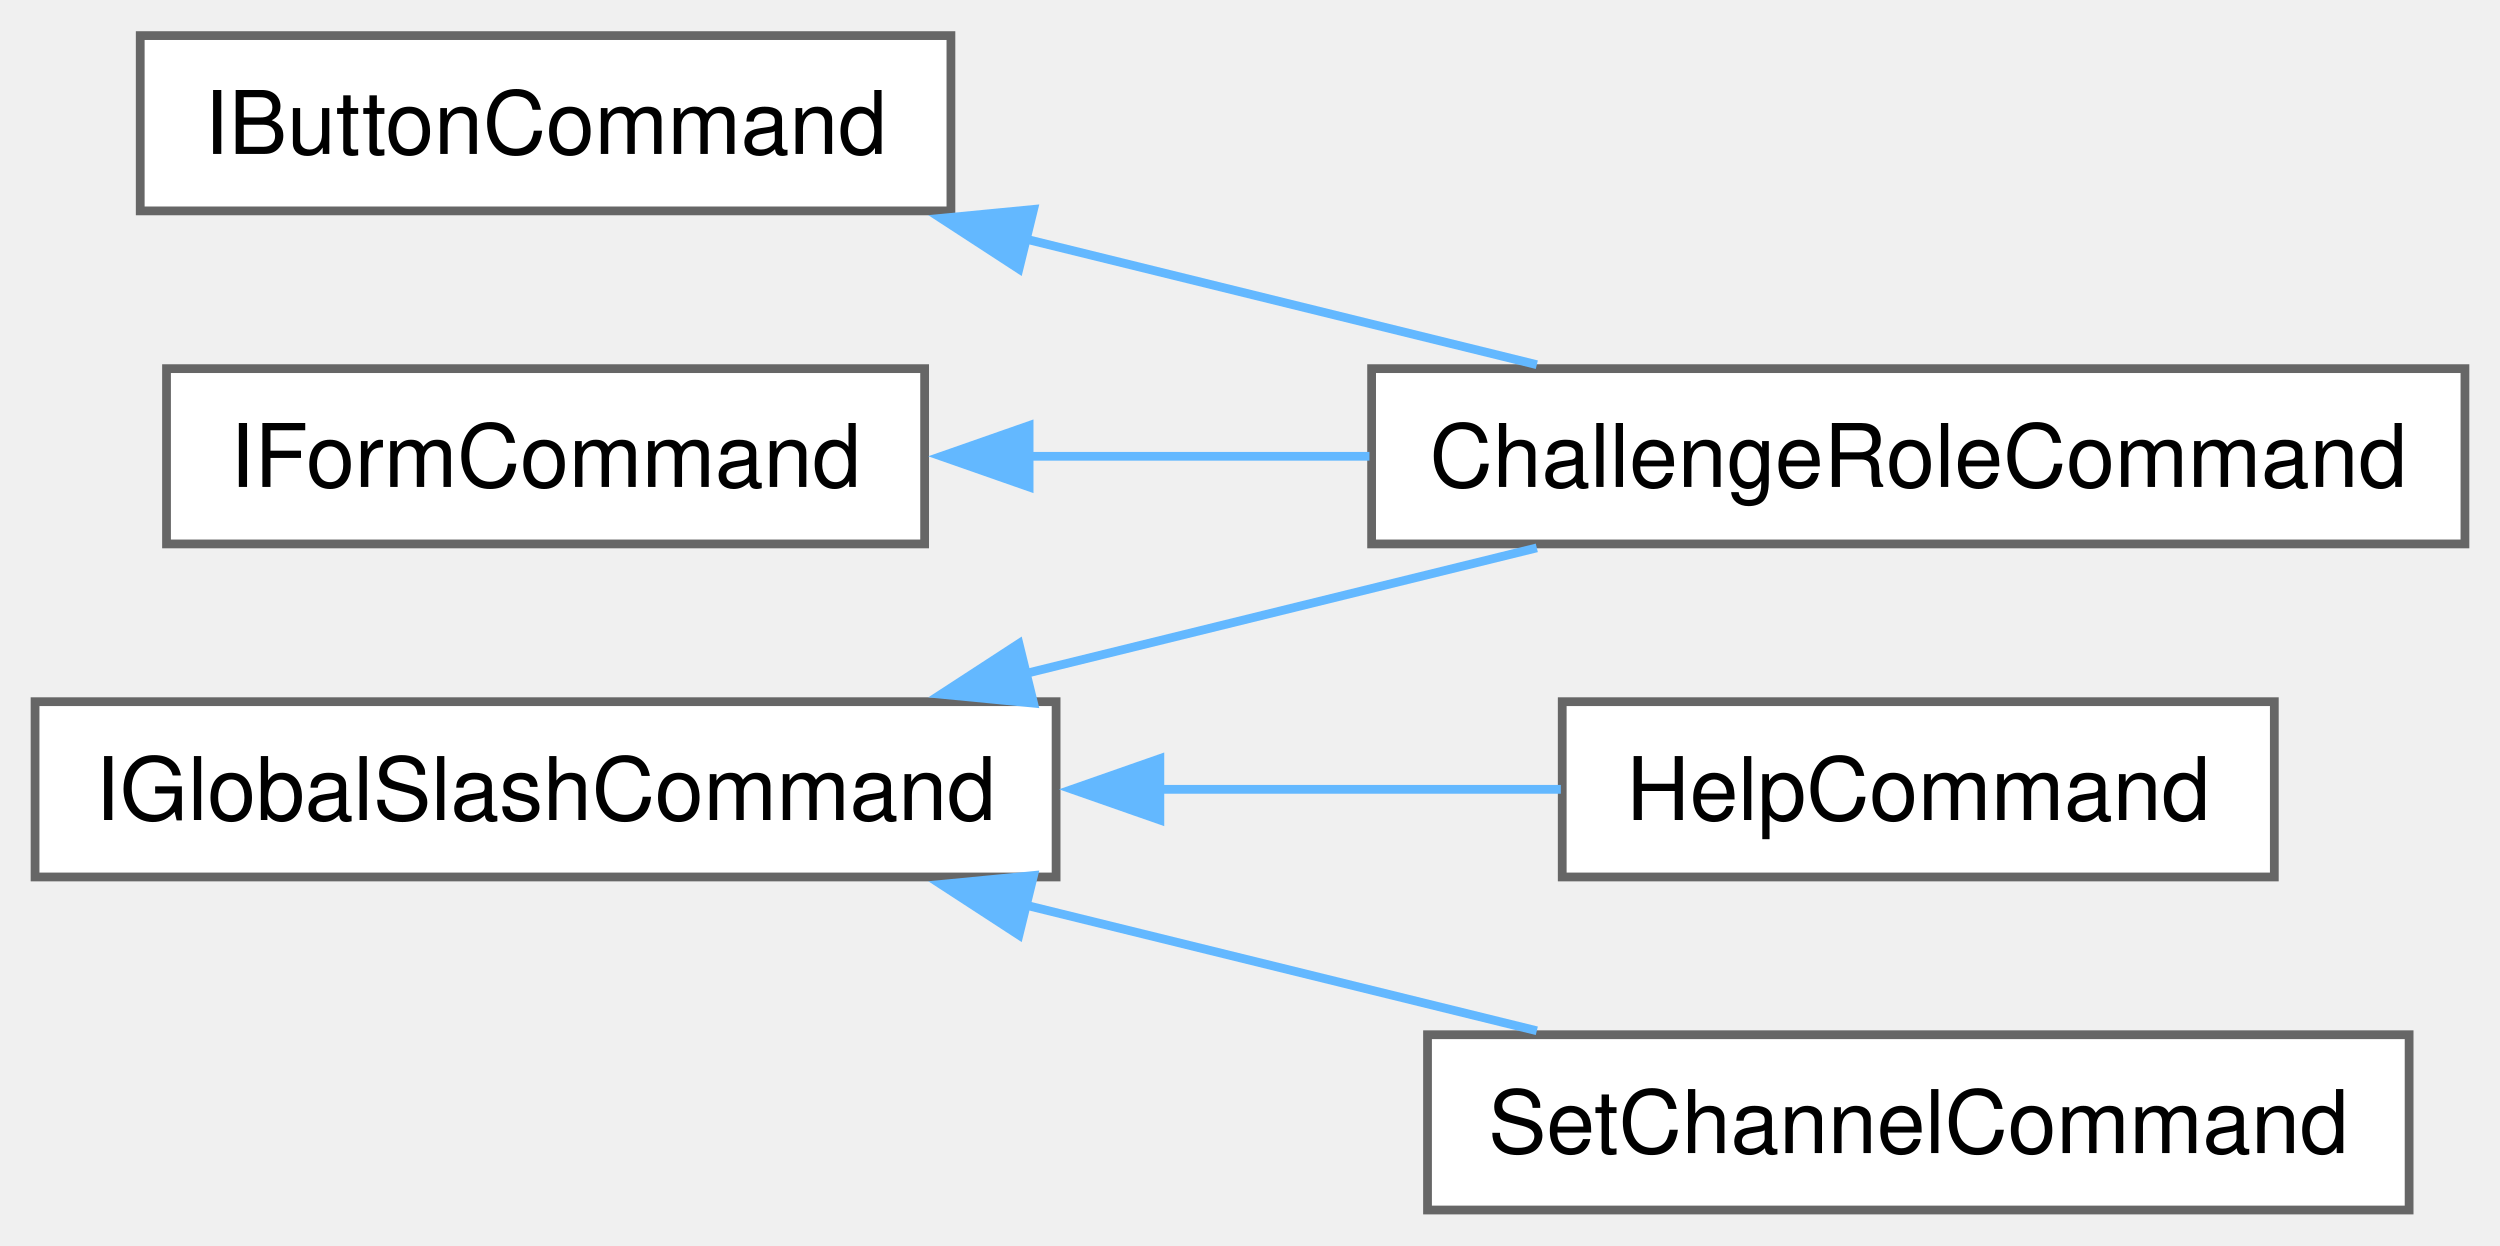
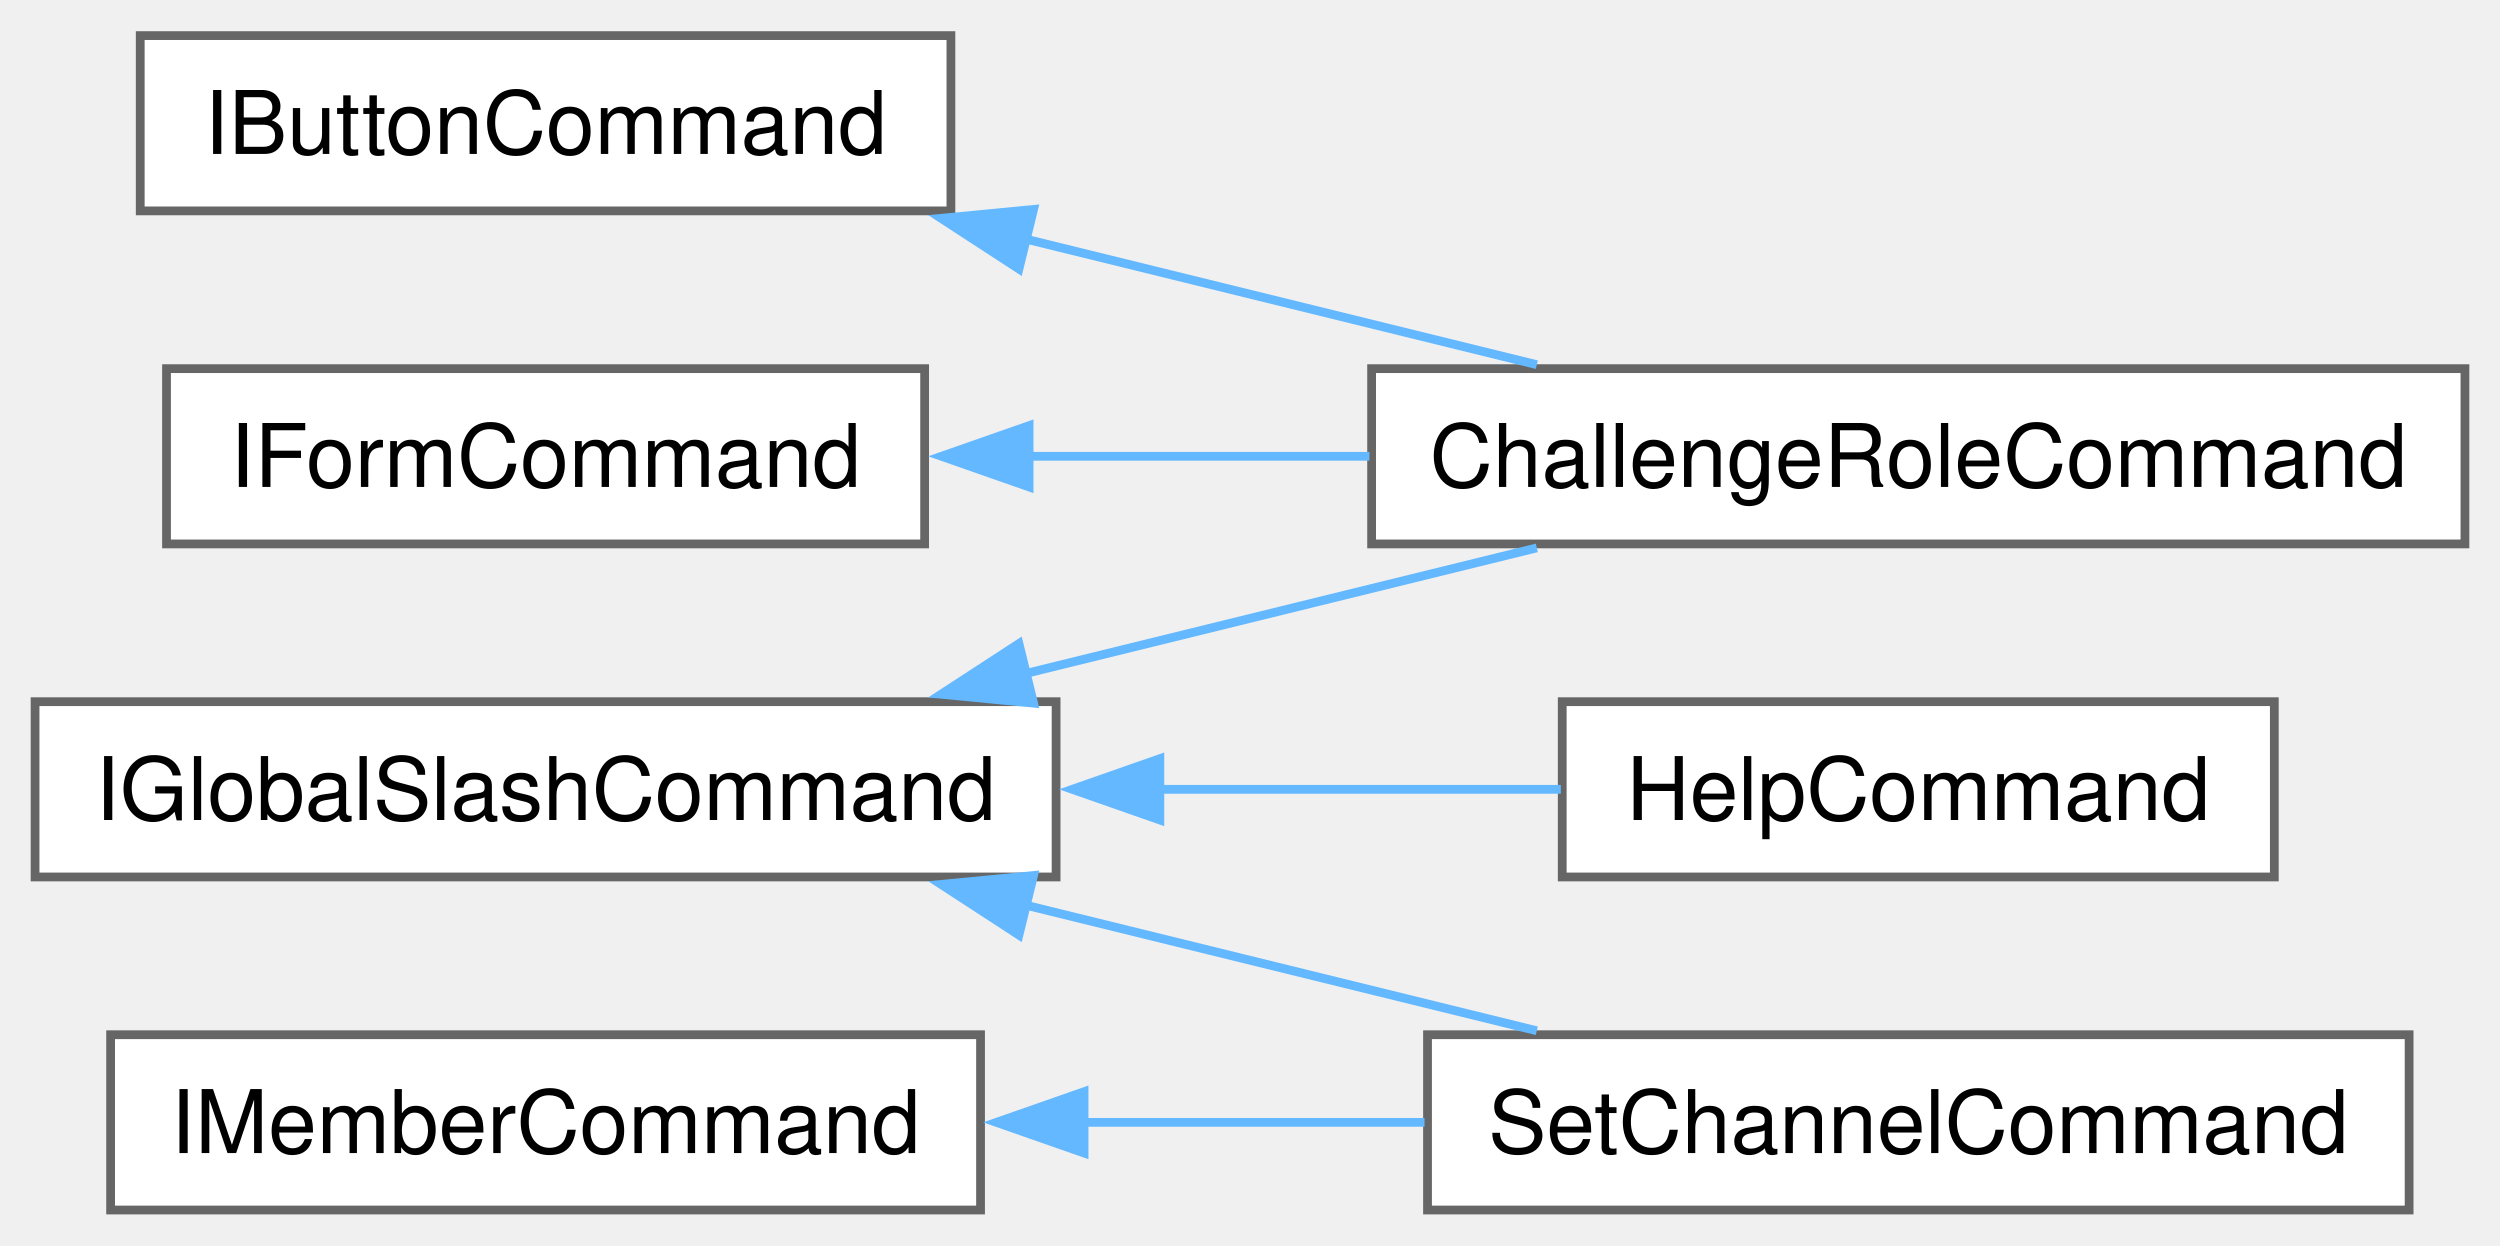
<svg xmlns="http://www.w3.org/2000/svg" xmlns:xlink="http://www.w3.org/1999/xlink" width="285pt" height="142pt" viewBox="0.00 0.00 285.25 142.00">
  <g id="graph0" class="graph" transform="scale(1 1) rotate(0) translate(4 138)">
    <g id="Node000000" class="node">
      <g id="a_Node000000">
        <a xlink:href="classIButtonCommand.html" target="_top" xlink:title=" ">
          <polygon fill="white" stroke="#666666" points="104.5,-134 12,-134 12,-114 104.5,-114 104.5,-134" />
          <text text-anchor="middle" x="58.25" y="-120.5" font-family="Helvetica,sans-Serif" font-size="10.00">IButtonCommand</text>
        </a>
      </g>
    </g>
    <g id="Node000001" class="node">
      <g id="a_Node000001">
        <a xlink:href="classChallengeRoleCommand.html" target="_top" xlink:title=" ">
          <polygon fill="white" stroke="#666666" points="277.25,-96 152.5,-96 152.5,-76 277.25,-76 277.25,-96" />
          <text text-anchor="middle" x="214.88" y="-82.5" font-family="Helvetica,sans-Serif" font-size="10.00">ChallengeRoleCommand</text>
        </a>
      </g>
    </g>
    <g id="edge1_Node000000_Node000001" class="edge">
      <g id="a_edge1_Node000000_Node000001">
        <a xlink:title=" ">
          <path fill="none" stroke="#63b8ff" d="M112.89,-110.82C132.02,-106.12 153.29,-100.89 171.35,-96.45" />
          <polygon fill="#63b8ff" stroke="#63b8ff" points="112.26,-107.37 103.38,-113.15 113.93,-114.17 112.26,-107.37" />
        </a>
      </g>
    </g>
    <g id="Node000002" class="node">
      <g id="a_Node000002">
        <a xlink:href="classIFormCommand.html" target="_top" xlink:title=" ">
          <polygon fill="white" stroke="#666666" points="101.5,-96 15,-96 15,-76 101.5,-76 101.5,-96" />
          <text text-anchor="middle" x="58.25" y="-82.5" font-family="Helvetica,sans-Serif" font-size="10.00">IFormCommand</text>
        </a>
      </g>
    </g>
    <g id="edge2_Node000002_Node000001" class="edge">
      <g id="a_edge2_Node000002_Node000001">
        <a xlink:title=" ">
          <path fill="none" stroke="#63b8ff" d="M113.19,-86C125.8,-86 139.33,-86 152.25,-86" />
          <polygon fill="#63b8ff" stroke="#63b8ff" points="113.42,-82.5 103.42,-86 113.42,-89.5 113.42,-82.5" />
        </a>
      </g>
    </g>
    <g id="Node000003" class="node">
      <g id="a_Node000003">
        <a xlink:href="classIGlobalSlashCommand.html" target="_top" xlink:title=" ">
          <polygon fill="white" stroke="#666666" points="116.5,-58 0,-58 0,-38 116.5,-38 116.5,-58" />
          <text text-anchor="middle" x="58.25" y="-44.5" font-family="Helvetica,sans-Serif" font-size="10.00">IGlobalSlashCommand</text>
        </a>
      </g>
    </g>
    <g id="edge3_Node000003_Node000001" class="edge">
      <g id="a_edge3_Node000003_Node000001">
        <a xlink:title=" ">
          <path fill="none" stroke="#63b8ff" d="M112.89,-61.18C132.02,-65.88 153.29,-71.11 171.35,-75.55" />
          <polygon fill="#63b8ff" stroke="#63b8ff" points="113.93,-57.83 103.38,-58.85 112.26,-64.63 113.93,-57.83" />
        </a>
      </g>
    </g>
    <g id="Node000004" class="node">
      <g id="a_Node000004">
        <a xlink:href="classHelpCommand.html" target="_top" xlink:title=" ">
          <polygon fill="white" stroke="#666666" points="255.5,-58 174.25,-58 174.25,-38 255.5,-38 255.5,-58" />
          <text text-anchor="middle" x="214.88" y="-44.5" font-family="Helvetica,sans-Serif" font-size="10.00">HelpCommand</text>
        </a>
      </g>
    </g>
    <g id="edge4_Node000003_Node000004" class="edge">
      <g id="a_edge4_Node000003_Node000004">
        <a xlink:title=" ">
          <path fill="none" stroke="#63b8ff" d="M128.15,-48C143.88,-48 160.07,-48 174.09,-48" />
          <polygon fill="#63b8ff" stroke="#63b8ff" points="128.34,-44.5 118.34,-48 128.34,-51.5 128.34,-44.5" />
        </a>
      </g>
    </g>
    <g id="Node000005" class="node">
      <g id="a_Node000005">
        <a xlink:href="classSetChannelCommand.html" target="_top" xlink:title=" ">
          <polygon fill="white" stroke="#666666" points="270.88,-20 158.88,-20 158.88,0 270.88,0 270.88,-20" />
          <text text-anchor="middle" x="214.88" y="-6.5" font-family="Helvetica,sans-Serif" font-size="10.00">SetChannelCommand</text>
        </a>
      </g>
    </g>
    <g id="edge5_Node000003_Node000005" class="edge">
      <g id="a_edge5_Node000003_Node000005">
        <a xlink:title=" ">
          <path fill="none" stroke="#63b8ff" d="M112.89,-34.82C132.02,-30.12 153.29,-24.89 171.35,-20.45" />
          <polygon fill="#63b8ff" stroke="#63b8ff" points="112.26,-31.37 103.38,-37.15 113.93,-38.17 112.26,-31.37" />
        </a>
      </g>
    </g>
+     <g id="Node000006" class="node">
+       <g id="a_Node000006">
+         <a xlink:href="classIMemberCommand.html" target="_top" xlink:title=" ">
+           <polygon fill="white" stroke="#666666" points="107.88,-20 8.62,-20 8.62,0 107.88,0 107.88,-20" />
+           <text text-anchor="middle" x="58.25" y="-6.5" font-family="Helvetica,sans-Serif" font-size="10.00">IMemberCommand</text>
+         </a>
+       </g>
+     </g>
+     <g id="edge6_Node000006_Node000005" class="edge">
+       <g id="a_edge6_Node000006_Node000005">
+         <a xlink:title=" ">
+           <path fill="none" stroke="#63b8ff" d="M119.31,-10C132.23,-10 145.82,-10 158.54,-10" />
+           <polygon fill="#63b8ff" stroke="#63b8ff" points="119.69,-6.5 109.69,-10 119.69,-13.5 119.69,-6.5" />
+         </a>
+       </g>
+     </g>
  </g>
</svg>
